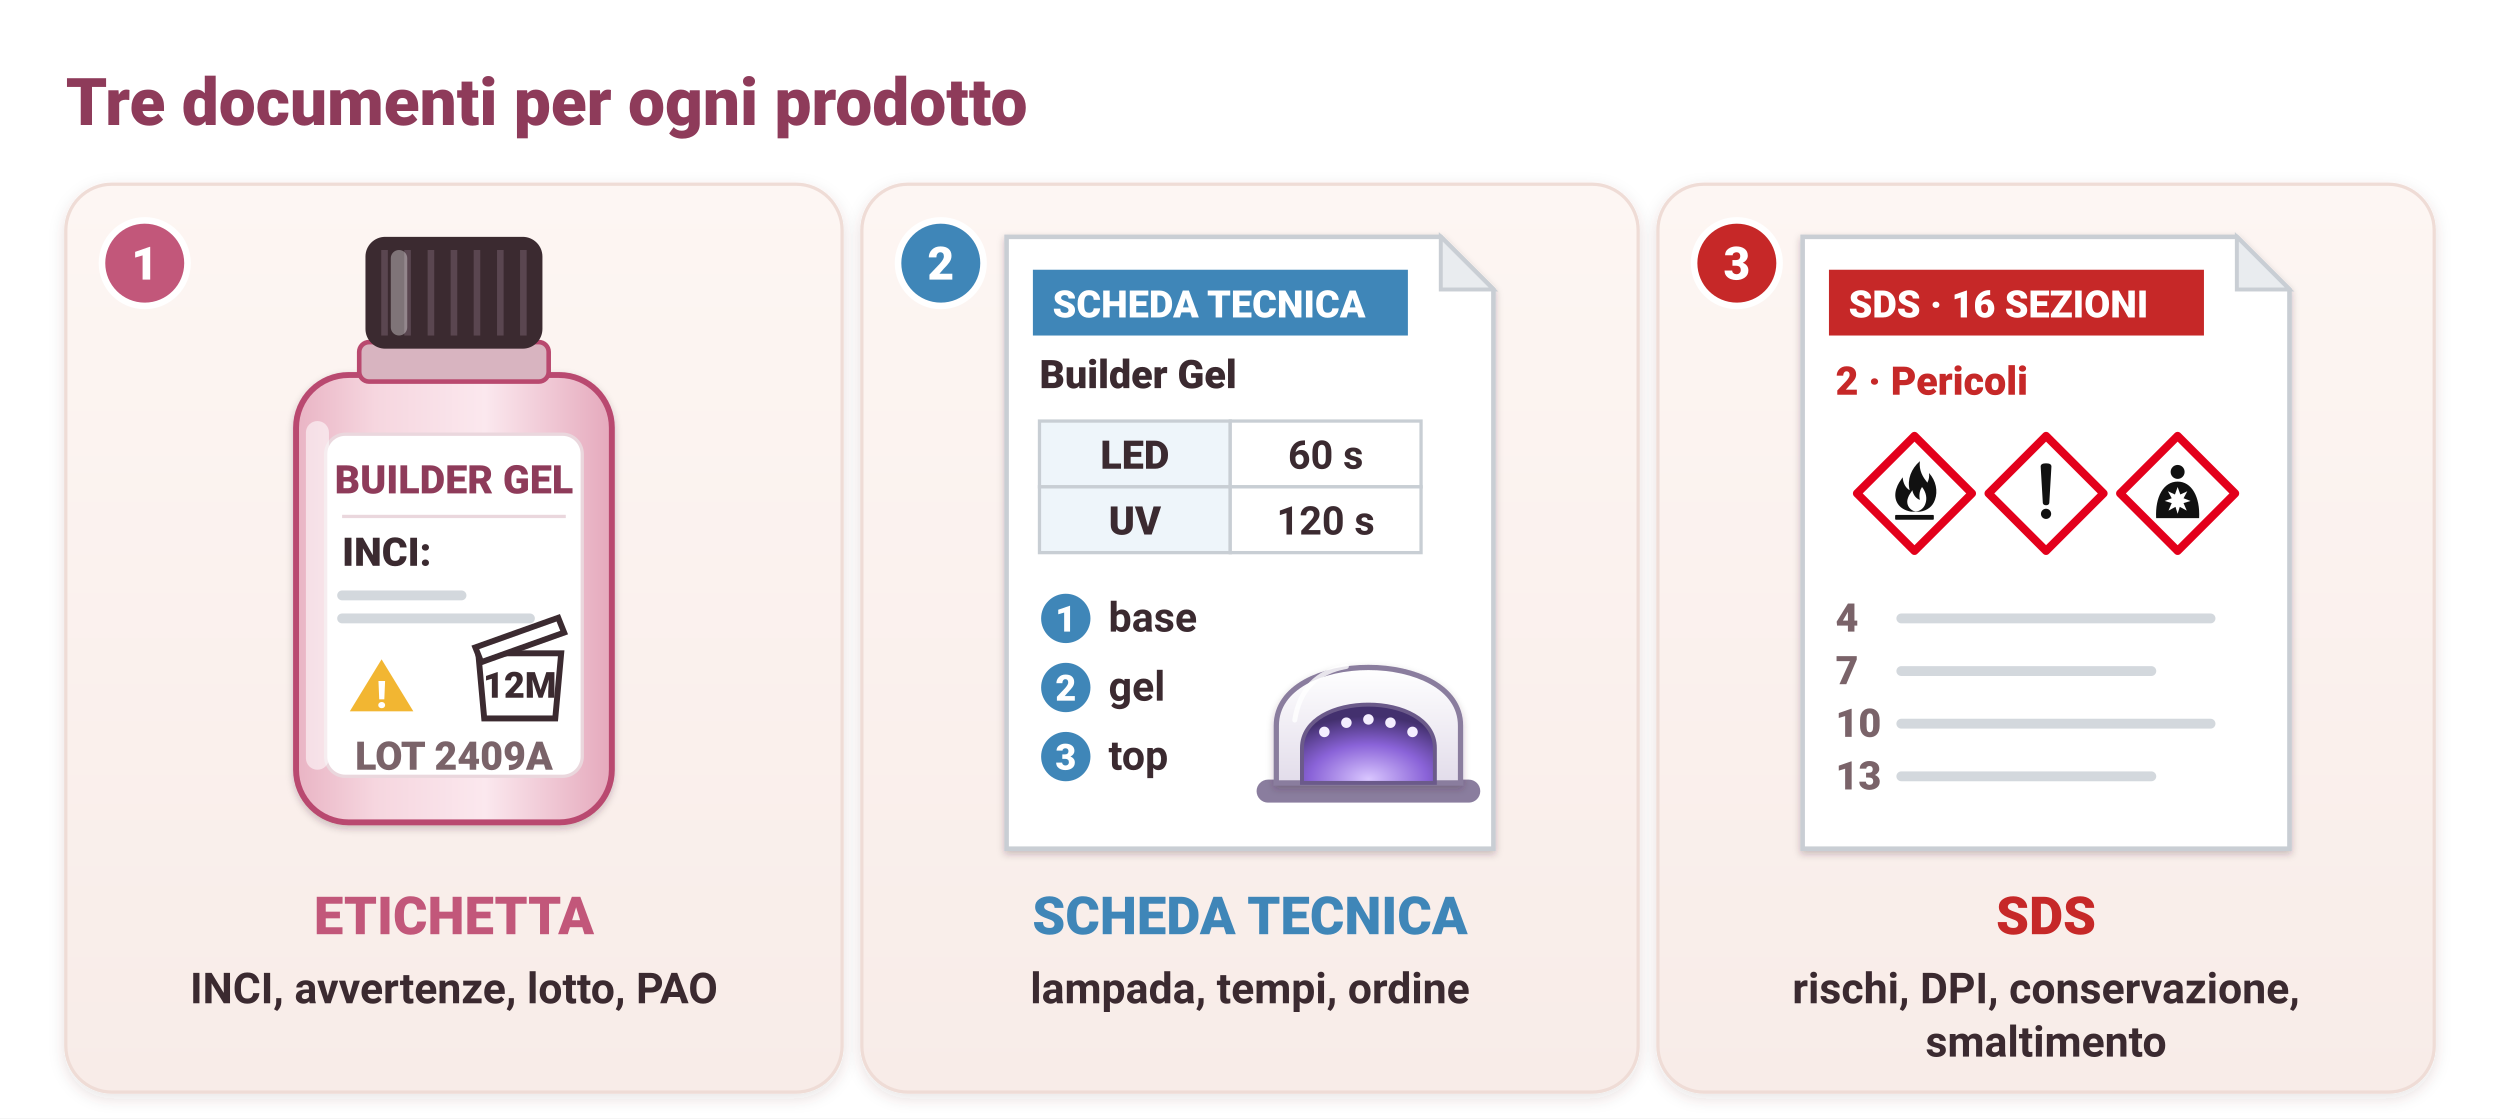
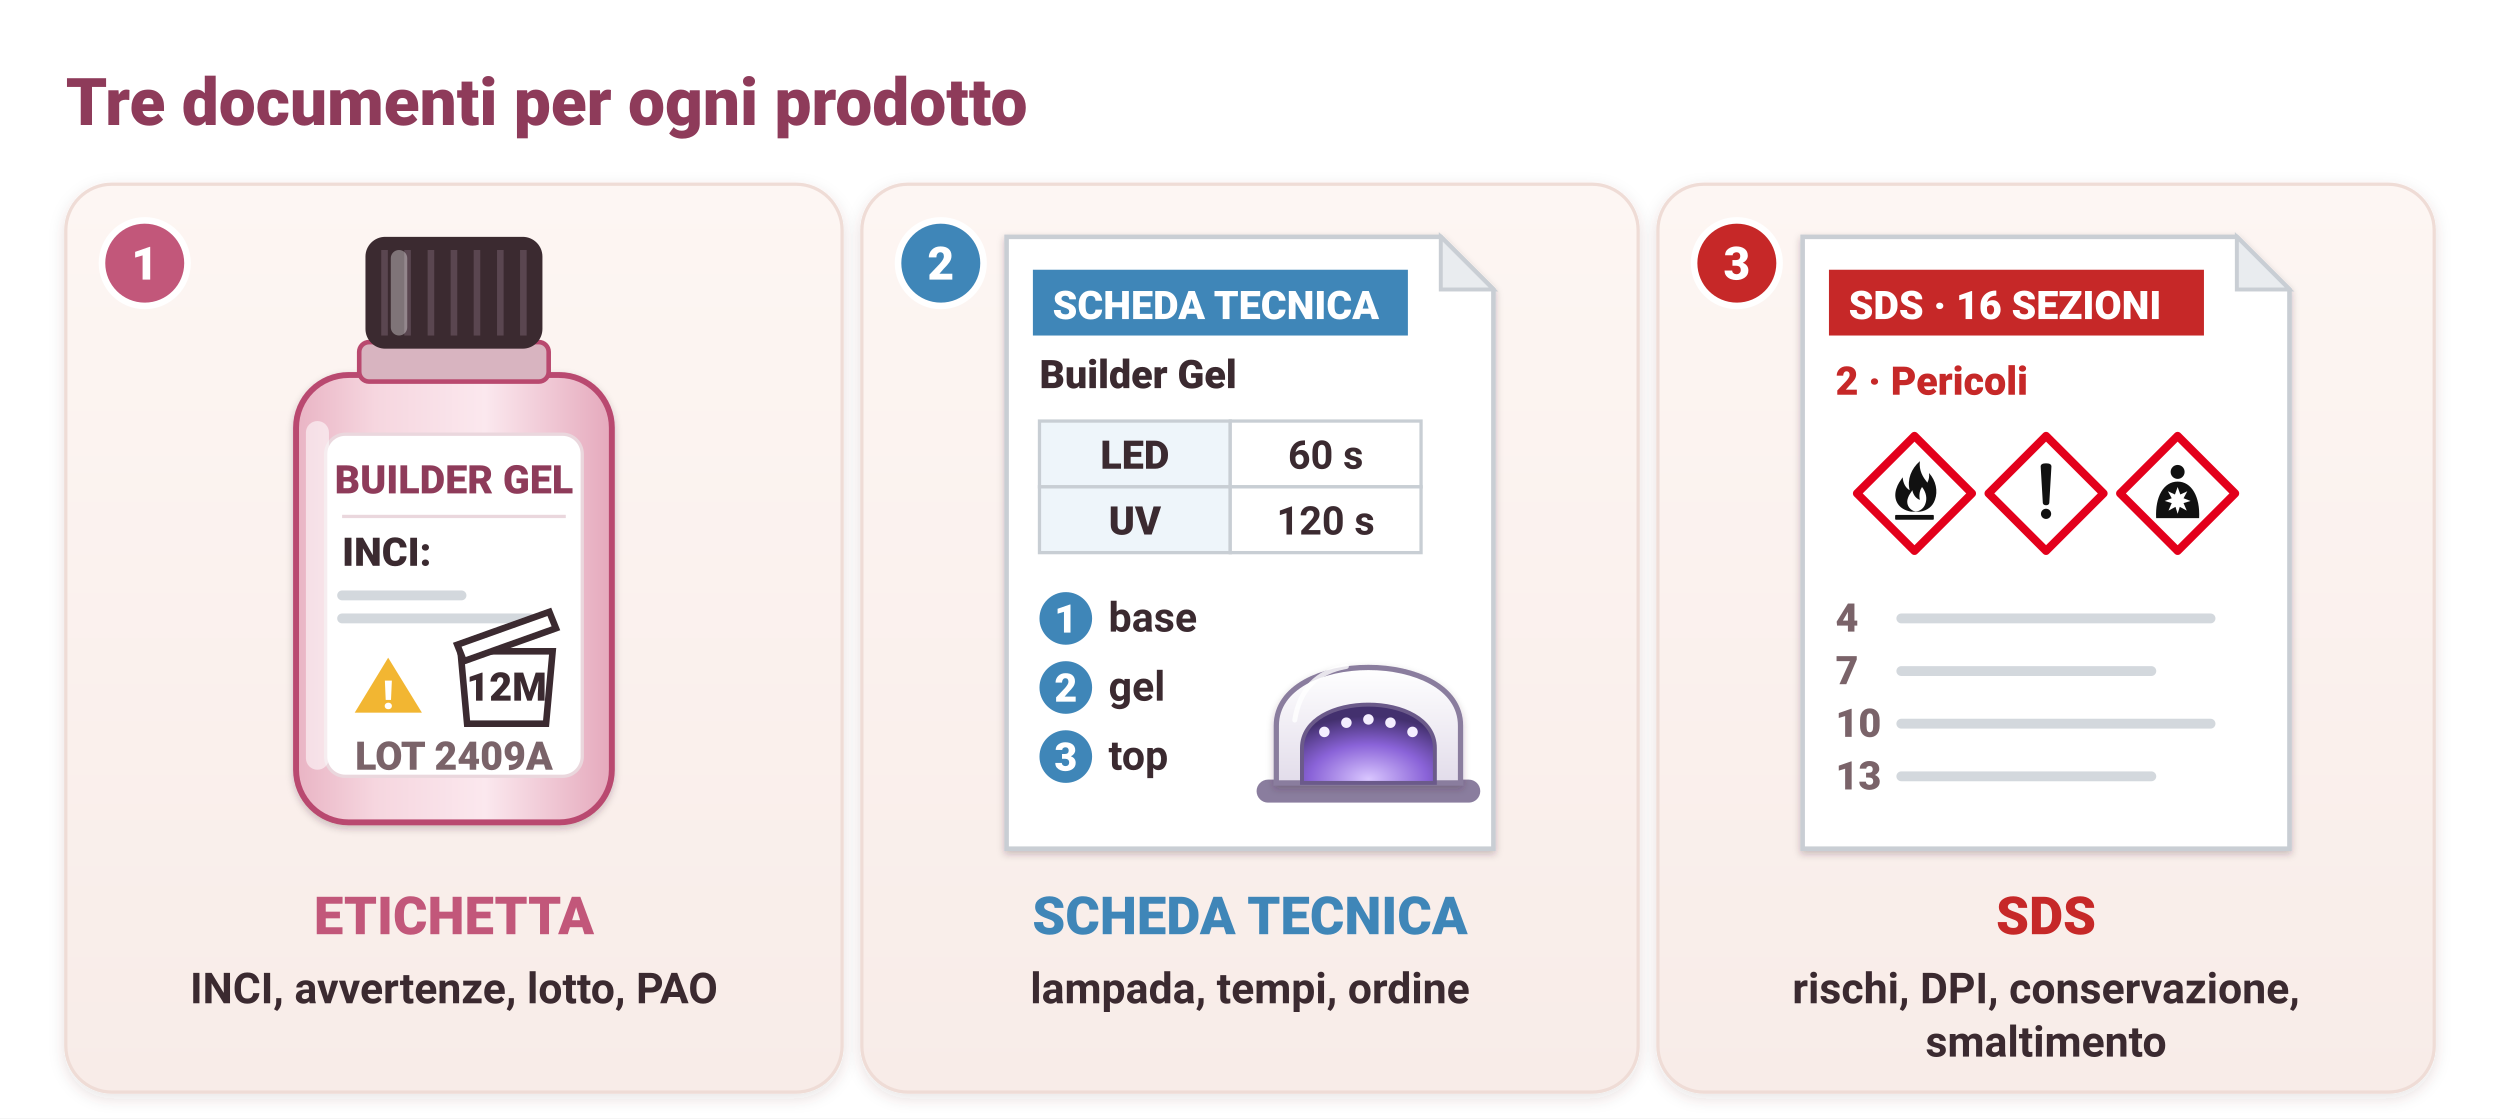
<svg xmlns="http://www.w3.org/2000/svg" viewBox="0 0 760 340" width="760" height="340" font-family="system-ui, -apple-system, 'Segoe UI', Roboto, Arial, sans-serif" role="img">
  <rect width="100%" height="100%" fill="#ffffff" />
  <defs>
    <linearGradient id="nxPanel" x1="0" y1="0" x2="0" y2="1">
      <stop offset="0" stop-color="#fdf6f3" />
      <stop offset="1" stop-color="#f8ece8" />
    </linearGradient>
    <filter id="nxSh" x="-5%" y="-5%" width="110%" height="115%">
      <feDropShadow dx="0" dy="1.5" stdDeviation="2.2" flood-color="#5a2a3a" flood-opacity=".13" />
    </filter>
    <filter id="nxShS" x="-20%" y="-20%" width="140%" height="150%">
      <feDropShadow dx="0" dy="1" stdDeviation="1.2" flood-color="#3b2a30" flood-opacity=".25" />
    </filter>
  </defs>
  <text x="20.0" y="38.0" font-size="20" text-anchor="start" font-weight="800" fill="#8e3b5a">Tre documenti per ogni prodotto</text>
  <rect x="20" y="56" width="236" height="276" rx="14" fill="url(#nxPanel)" stroke="#efdcd6" stroke-width="1" filter="url(#nxSh)" />
  <circle cx="44.0" cy="80.0" r="13" fill="#c2577a" stroke="#fff" stroke-width="2" />
  <text x="44.0" y="85.0" font-size="14" text-anchor="middle" font-weight="800" fill="#fff">1</text>
  <defs>
-     <linearGradient id="bt100" x1="0" y1="0" x2="1" y2="0">
+     <linearGradient id="bt125" x1="0" y1="0" x2="1" y2="0">
      <stop offset="0" stop-color="#e9b4c4" />
      <stop offset=".25" stop-color="#f6d6df" />
      <stop offset=".6" stop-color="#fbe8ee" />
      <stop offset="1" stop-color="#e5a9bc" />
    </linearGradient>
  </defs>
-   <rect x="90.0" y="114.0" width="96.0" height="136.0" rx="16" fill="url(#bt100)" stroke="#b9496f" stroke-width="1.8" filter="url(#nxShS)" />
+   <rect x="90.0" y="114.0" width="96.0" height="136.0" rx="16" fill="url(#bt125)" stroke="#b9496f" stroke-width="1.8" filter="url(#nxShS)" />
  <rect x="109.2" y="104.0" width="57.6" height="12" rx="3" fill="#d8b4c0" stroke="#b9496f" stroke-width="1.4" />
  <rect x="111.1" y="72.0" width="53.8" height="34" rx="6" fill="#3b2a30" />
  <line x1="116.9" y1="76.0" x2="116.9" y2="102.0" stroke="#5a4650" stroke-width="2" />
  <line x1="123.9" y1="76.0" x2="123.9" y2="102.0" stroke="#5a4650" stroke-width="2" />
  <line x1="131.0" y1="76.0" x2="131.0" y2="102.0" stroke="#5a4650" stroke-width="2" />
  <line x1="138.0" y1="76.0" x2="138.0" y2="102.0" stroke="#5a4650" stroke-width="2" />
  <line x1="145.0" y1="76.0" x2="145.0" y2="102.0" stroke="#5a4650" stroke-width="2" />
  <line x1="152.1" y1="76.0" x2="152.1" y2="102.0" stroke="#5a4650" stroke-width="2" />
  <line x1="159.1" y1="76.0" x2="159.1" y2="102.0" stroke="#5a4650" stroke-width="2" />
  <rect x="118.8" y="76.0" width="5" height="26" rx="2.5" fill="#fff" opacity=".35" />
  <rect x="99.0" y="132.0" width="78.0" height="104.0" rx="6" fill="#fff" stroke="#ead7dd" />
  <rect x="93.0" y="128.0" width="7" height="106.0" rx="3.5" fill="#fff" opacity=".55" />
  <text x="138.0" y="150.0" font-size="12" text-anchor="middle" font-weight="900" fill="#8e3b5a">BUILDER GEL</text>
  <line x1="104.0" y1="157" x2="172.0" y2="157" stroke="#ead7dd" stroke-width="1" />
  <text x="104.0" y="172.0" font-size="12" text-anchor="start" font-weight="800" fill="#3b2a30">INCI:</text>
  <line x1="104.0" y1="181.0" x2="140.3" y2="181.0" stroke="#d3d8dd" stroke-width="3" stroke-linecap="round" />
  <line x1="104.0" y1="188.0" x2="161.1" y2="188.0" stroke="#d3d8dd" stroke-width="3" stroke-linecap="round" />
-   <path d="M116.0,199.0 L127.0,217.0 L105.0,217.0 Z" fill="#f2b632" stroke="#fff" stroke-width="1.5" stroke-linejoin="round" />
-   <text x="116.0" y="215.2" font-size="11.5" text-anchor="middle" font-weight="900" fill="#fff">!</text>
-   <g transform="translate(158.0,204.0) scale(0.90)">
+   <path d="M118.0,198.5 L129.6,217.4 L106.5,217.4 Z" fill="#f2b632" stroke="#fff" stroke-width="1.5" stroke-linejoin="round" />
+   <text x="118.0" y="215.5" font-size="12.075" text-anchor="middle" font-weight="900" fill="#fff">!</text>
+   <g transform="translate(154.0,204.0) scale(1.00)">
    <path d="M-14,-6 L14,-6 L12,16 L-12,16 Z" fill="#fff" stroke="#3b2a30" stroke-width="2" />
    <path d="M-15,-8 L13,-18 L15,-13 L-13,-3 Z" fill="#fff" stroke="#3b2a30" stroke-width="2" />
  </g>
-   <text x="158.0" y="212.1" font-size="10.95" text-anchor="middle" font-weight="800" fill="#3b2a30">12M</text>
+   <text x="154.0" y="213.0" font-size="12.0" text-anchor="middle" font-weight="800" fill="#3b2a30">12M</text>
  <text x="138.0" y="234.0" font-size="12" text-anchor="middle" font-weight="800" fill="#7a6369">LOT 2409A</text>
  <text x="138.0" y="284.0" font-size="16" text-anchor="middle" font-weight="900" fill="#c2577a">ETICHETTA</text>
  <text x="138.0" y="305.0" font-size="13" text-anchor="middle" font-weight="700" fill="#3b2a30">INCI, avvertenze, lotto, PAO</text>
  <rect x="262" y="56" width="236" height="276" rx="14" fill="url(#nxPanel)" stroke="#efdcd6" stroke-width="1" filter="url(#nxSh)" />
  <circle cx="286.0" cy="80.0" r="13" fill="#3f86b8" stroke="#fff" stroke-width="2" />
  <text x="286.0" y="85.0" font-size="14" text-anchor="middle" font-weight="800" fill="#fff">2</text>
  <path d="M306.0,72.0 L438.0,72.0 L454.0,88.0 L454.0,258.0 L306.0,258.0 Z" fill="#fff" stroke="#c9ced4" stroke-width="1.4" filter="url(#nxShS)" />
  <path d="M438.0,72.0 L438.0,88.0 L454.0,88.0 Z" fill="#e9ecef" stroke="#c9ced4" stroke-width="1.2" />
  <rect x="314.0" y="82.0" width="114.0" height="20" fill="#3f86b8" />
-   <text x="320.0" y="96.5" font-size="11.5" text-anchor="start" font-weight="800" fill="#fff">SCHEDA TECNICA</text>
+   <text x="320.0" y="97.0" font-size="12" text-anchor="start" font-weight="800" fill="#fff">SCHEDA TECNICA</text>
  <text x="316.0" y="118.0" font-size="12" text-anchor="start" font-weight="800" fill="#3b2a30">Builder Gel</text>
  <rect x="316.0" y="128.0" width="58" height="20" fill="#eef5fa" stroke="#c8ced4" />
  <text x="345.0" y="142.5" font-size="12" text-anchor="middle" font-weight="800" fill="#3b2a30">LED</text>
  <rect x="374.0" y="128.0" width="58" height="20" fill="#fff" stroke="#c8ced4" />
  <text x="403.0" y="142.5" font-size="12" text-anchor="middle" font-weight="700" fill="#3b2a30">60 s</text>
  <rect x="316.0" y="148.0" width="58" height="20" fill="#eef5fa" stroke="#c8ced4" />
  <text x="345.0" y="162.5" font-size="12" text-anchor="middle" font-weight="800" fill="#3b2a30">UV</text>
  <rect x="374.0" y="148.0" width="58" height="20" fill="#fff" stroke="#c8ced4" />
  <text x="403.0" y="162.5" font-size="12" text-anchor="middle" font-weight="700" fill="#3b2a30">120 s</text>
  <defs>
-     <linearGradient id="lp101" x1="0" y1="0" x2="0" y2="1">
+     <linearGradient id="lp126" x1="0" y1="0" x2="0" y2="1">
      <stop offset="0" stop-color="#ffffff" />
      <stop offset="1" stop-color="#e2dcea" />
    </linearGradient>
-     <radialGradient id="lp102" cx=".5" cy=".95" r=".8">
+     <radialGradient id="lp127" cx=".5" cy=".95" r=".8">
      <stop offset="0" stop-color="#d9c6ff" />
      <stop offset=".55" stop-color="#8a63d8" />
      <stop offset="1" stop-color="#43306e" />
    </radialGradient>
  </defs>
  <rect x="382.0" y="237.0" width="68.0" height="7" rx="3.5" fill="#8a7d9e" />
-   <path d="M388.0,238.0 L388.0,220.6 C388.0,197.0 444.0,197.0 444.0,220.6 L444.0,238.0 Z" fill="url(#lp101)" stroke="#8a7d9e" stroke-width="1.6" filter="url(#nxShS)" />
-   <path d="M395.8,238.0 L395.8,227.4 C395.8,209.8 436.2,209.8 436.2,227.4 L436.2,238.0 Z" fill="url(#lp102)" stroke="#6b5a8a" stroke-width="1.2" />
+   <path d="M388.0,238.0 L388.0,220.6 C388.0,197.0 444.0,197.0 444.0,220.6 L444.0,238.0 Z" fill="url(#lp126)" stroke="#8a7d9e" stroke-width="1.6" filter="url(#nxShS)" />
+   <path d="M395.8,238.0 L395.8,227.4 C395.8,209.8 436.2,209.8 436.2,227.4 L436.2,238.0 Z" fill="url(#lp127)" stroke="#6b5a8a" stroke-width="1.2" />
  <circle cx="402.6" cy="222.5" r="1.6" fill="#f4eeff" />
  <circle cx="409.3" cy="219.7" r="1.6" fill="#f4eeff" />
  <circle cx="416.0" cy="218.7" r="1.6" fill="#f4eeff" />
  <circle cx="422.7" cy="219.7" r="1.6" fill="#f4eeff" />
  <circle cx="429.4" cy="222.5" r="1.6" fill="#f4eeff" />
  <path d="M393.6,218.9 Q395.8,205.0 409.3,202.6" stroke="#fff" stroke-width="1.5" fill="none" opacity=".8" stroke-linecap="round" />
-   <circle cx="324.0" cy="188.0" r="8.5" fill="#3f86b8" stroke="#fff" stroke-width="2" />
-   <text x="324.0" y="192.0" font-size="11" text-anchor="middle" font-weight="800" fill="#fff">1</text>
+   <circle cx="324.0" cy="188.0" r="9" fill="#3f86b8" stroke="#fff" stroke-width="2" />
+   <text x="324.0" y="192.3" font-size="12" text-anchor="middle" font-weight="800" fill="#fff">1</text>
  <text x="337.0" y="192.0" font-size="12.5" text-anchor="start" font-weight="700" fill="#3b2a30">base</text>
-   <circle cx="324.0" cy="209.0" r="8.5" fill="#3f86b8" stroke="#fff" stroke-width="2" />
-   <text x="324.0" y="213.0" font-size="11" text-anchor="middle" font-weight="800" fill="#fff">2</text>
+   <circle cx="324.0" cy="209.0" r="9" fill="#3f86b8" stroke="#fff" stroke-width="2" />
+   <text x="324.0" y="213.3" font-size="12" text-anchor="middle" font-weight="800" fill="#fff">2</text>
  <text x="337.0" y="213.0" font-size="12.5" text-anchor="start" font-weight="700" fill="#3b2a30">gel</text>
-   <circle cx="324.0" cy="230.0" r="8.5" fill="#3f86b8" stroke="#fff" stroke-width="2" />
-   <text x="324.0" y="234.0" font-size="11" text-anchor="middle" font-weight="800" fill="#fff">3</text>
+   <circle cx="324.0" cy="230.0" r="9" fill="#3f86b8" stroke="#fff" stroke-width="2" />
+   <text x="324.0" y="234.3" font-size="12" text-anchor="middle" font-weight="800" fill="#fff">3</text>
  <text x="337.0" y="234.0" font-size="12.5" text-anchor="start" font-weight="700" fill="#3b2a30">top</text>
  <text x="380.0" y="284.0" font-size="16" text-anchor="middle" font-weight="900" fill="#3f86b8">SCHEDA TECNICA</text>
  <text x="380.0" y="305.0" font-size="13" text-anchor="middle" font-weight="700" fill="#3b2a30">lampada, tempi, ordine</text>
  <rect x="504" y="56" width="236" height="276" rx="14" fill="url(#nxPanel)" stroke="#efdcd6" stroke-width="1" filter="url(#nxSh)" />
  <circle cx="528.0" cy="80.0" r="13" fill="#c62828" stroke="#fff" stroke-width="2" />
  <text x="528.0" y="85.0" font-size="14" text-anchor="middle" font-weight="800" fill="#fff">3</text>
  <path d="M548.0,72.0 L680.0,72.0 L696.0,88.0 L696.0,258.0 L548.0,258.0 Z" fill="#fff" stroke="#c9ced4" stroke-width="1.4" filter="url(#nxShS)" />
  <path d="M680.0,72.0 L680.0,88.0 L696.0,88.0 Z" fill="#e9ecef" stroke="#c9ced4" stroke-width="1.2" />
  <rect x="556.0" y="82.0" width="114.0" height="20" fill="#c62828" />
-   <text x="562.0" y="96.5" font-size="11.5" text-anchor="start" font-weight="800" fill="#fff">SDS · 16 SEZIONI</text>
+   <text x="562.0" y="97.0" font-size="12" text-anchor="start" font-weight="800" fill="#fff">SDS · 16 SEZIONI</text>
  <text x="558.0" y="120.0" font-size="12" text-anchor="start" font-weight="800" fill="#c62828">2 · Pericoli</text>
  <g transform="translate(582.0,150.0) scale(0.19)">
    <path d="M0,-92 L92,0 L0,92 L-92,0 Z" fill="#fff" stroke="#e3001b" stroke-width="13" stroke-linejoin="round" />
    <g transform="scale(.86)">
      <path d="M-6,34 C-30,30 -40,12 -34,-8 C-31,-18 -26,-24 -22,-30 C-21,-18 -16,-10 -9,-6 C-14,-26 -6,-46 10,-60 C8,-42 16,-30 24,-20 C27,-26 28,-32 27,-38 C40,-24 44,-4 38,12 C34,24 24,32 10,34 Z" fill="#111" />
      <path d="M2,34 C-12,30 -16,18 -12,8 C-10,2 -6,-2 -4,-6 C-2,4 4,10 10,12 C8,2 10,-6 14,-12 C22,-2 24,10 20,20 C17,28 10,33 2,34 Z" fill="#fff" />
      <rect x="-36" y="40" width="72" height="9" rx="1.5" fill="#111" />
    </g>
  </g>
  <g transform="translate(622.0,150.0) scale(0.19)">
    <path d="M0,-92 L92,0 L0,92 L-92,0 Z" fill="#fff" stroke="#e3001b" stroke-width="13" stroke-linejoin="round" />
    <g transform="scale(.86)">
      <path d="M-10,-50 Q-10,-56 0,-56 Q10,-56 10,-50 L6,18 Q5,22 0,22 Q-5,22 -6,18 Z" fill="#111" />
      <circle cx="0" cy="38" r="9.5" fill="#111" />
    </g>
  </g>
  <g transform="translate(662.0,150.0) scale(0.19)">
    <path d="M0,-92 L92,0 L0,92 L-92,0 Z" fill="#fff" stroke="#e3001b" stroke-width="13" stroke-linejoin="round" />
    <g transform="scale(.86)">
      <circle cx="0" cy="-40" r="13" fill="#111" />
      <path d="M-40,46 C-42,6 -26,-22 0,-22 C26,-22 42,6 40,46 Z" fill="#111" />
      <path d="M0,-12 L5,2 L18,-4 L11,9 L24,14 L11,18 L17,32 L4,25 L0,38 L-4,25 L-17,32 L-11,18 L-24,14 L-11,9 L-18,-4 L-5,2 Z" fill="#fff" />
    </g>
  </g>
  <text x="558.0" y="192.0" font-size="12" text-anchor="start" font-weight="800" fill="#7a6369">4</text>
  <line x1="578.0" y1="188.0" x2="672.0" y2="188.0" stroke="#d3d8dd" stroke-width="3" stroke-linecap="round" />
  <text x="558.0" y="208.0" font-size="12" text-anchor="start" font-weight="800" fill="#7a6369">7</text>
  <line x1="578.0" y1="204.0" x2="654.0" y2="204.0" stroke="#d3d8dd" stroke-width="3" stroke-linecap="round" />
  <text x="558.0" y="224.0" font-size="12" text-anchor="start" font-weight="800" fill="#7a6369">10</text>
  <line x1="578.0" y1="220.0" x2="672.0" y2="220.0" stroke="#d3d8dd" stroke-width="3" stroke-linecap="round" />
  <text x="558.0" y="240.0" font-size="12" text-anchor="start" font-weight="800" fill="#7a6369">13</text>
  <line x1="578.0" y1="236.0" x2="654.0" y2="236.0" stroke="#d3d8dd" stroke-width="3" stroke-linecap="round" />
  <text x="622.0" y="284.0" font-size="16" text-anchor="middle" font-weight="900" fill="#c62828">SDS</text>
  <text x="622.0" y="305.0" font-size="13" text-anchor="middle" font-weight="700" fill="#3b2a30">rischi, DPI, conservazione,</text>
  <text x="622.0" y="321.2" font-size="13" text-anchor="middle" font-weight="700" fill="#3b2a30">smaltimento</text>
</svg>
